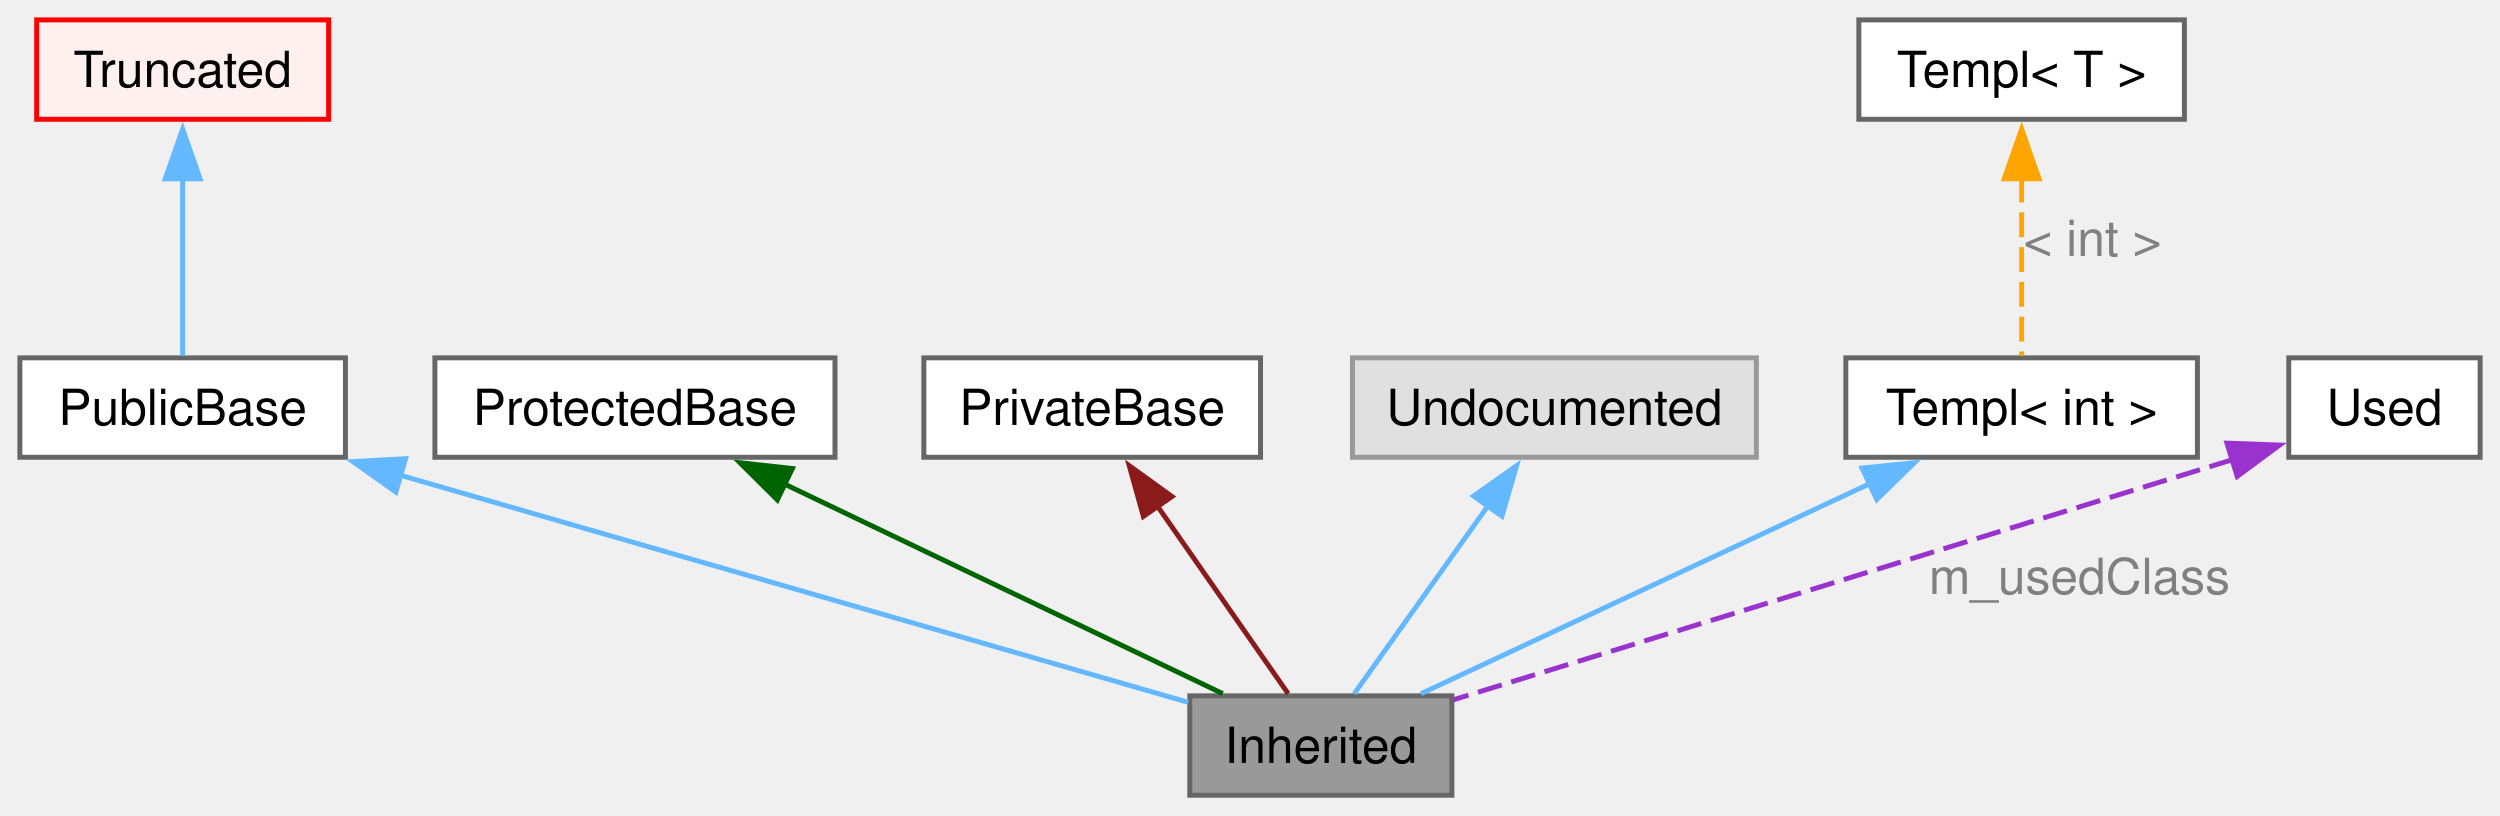
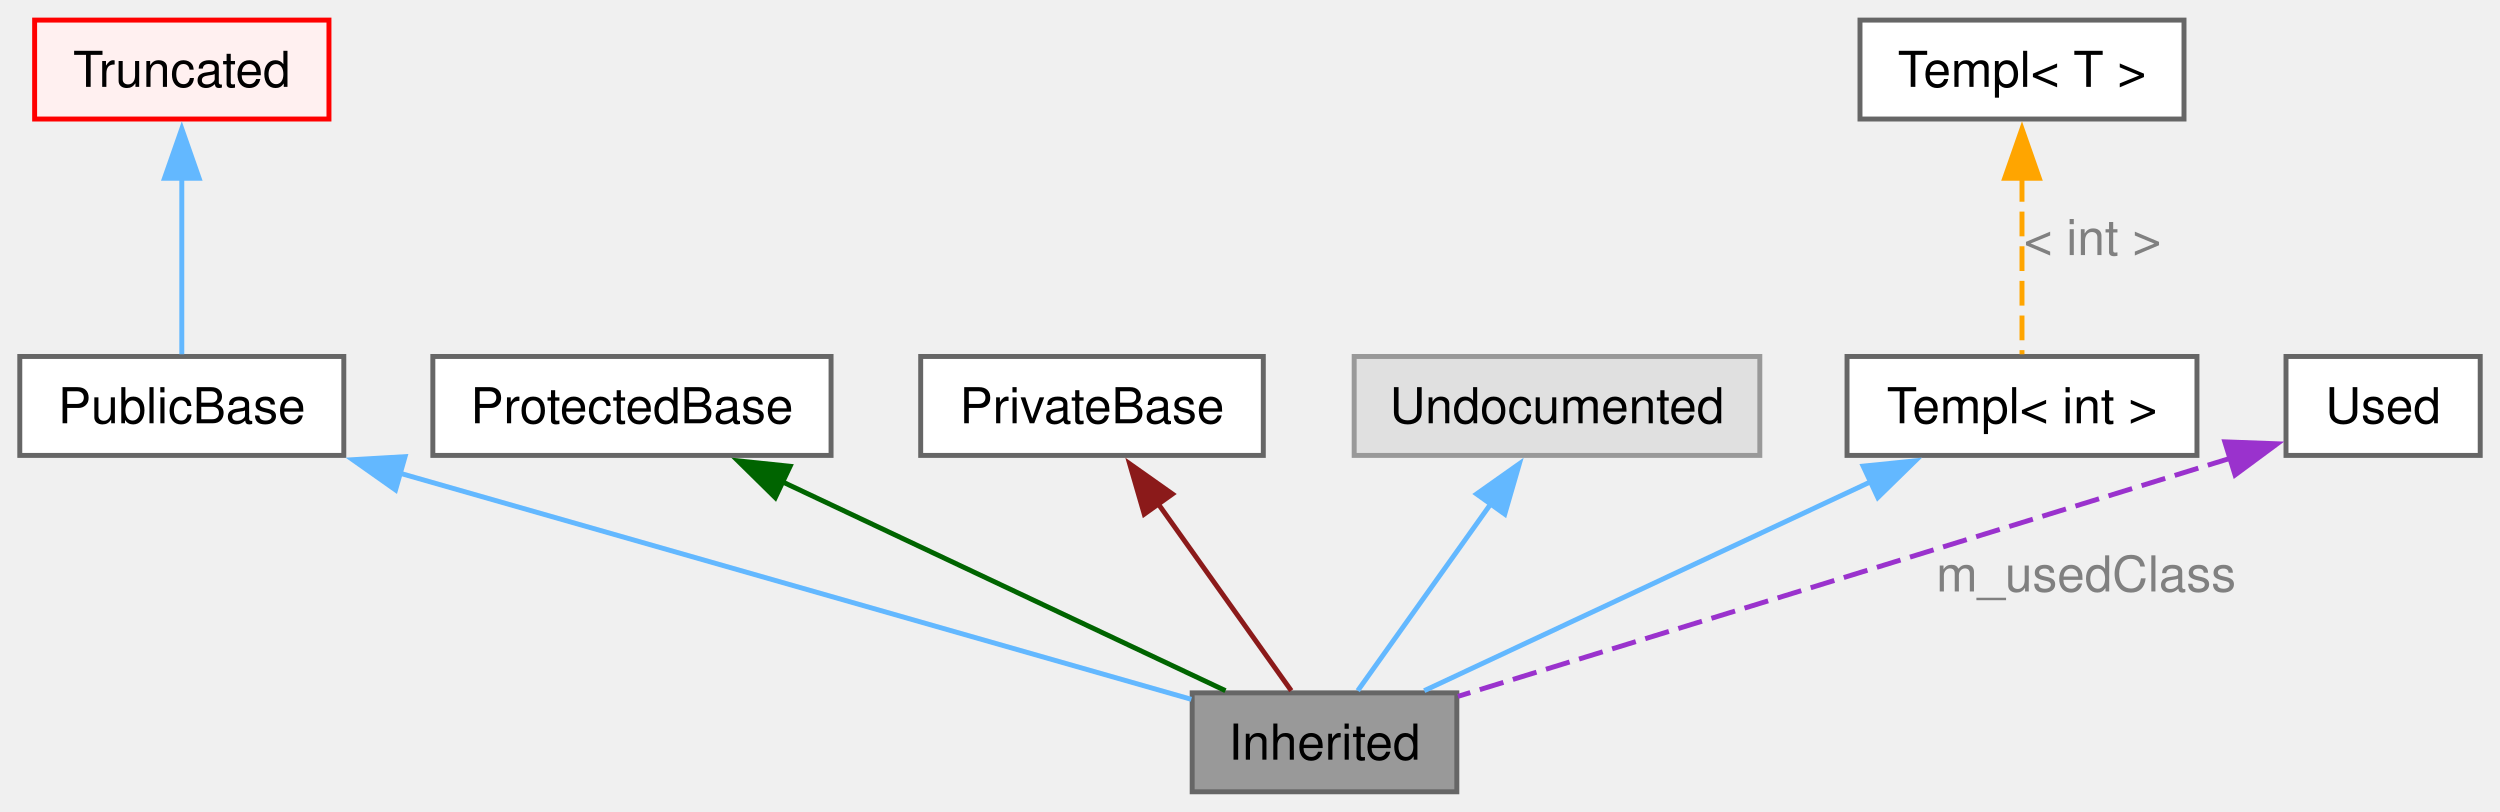
- <svg xmlns="http://www.w3.org/2000/svg" xmlns:xlink="http://www.w3.org/1999/xlink" width="503pt" height="164pt" viewBox="0.00 0.00 503.00 164.00">
+ <svg xmlns="http://www.w3.org/2000/svg" xmlns:xlink="http://www.w3.org/1999/xlink" width="505pt" height="164pt" viewBox="0.00 0.00 505.38 164.00">
  <g id="graph0" class="graph" transform="scale(1 1) rotate(0) translate(4 160)">
    <g id="Node000009" class="node">
      <g id="a_Node000009">
        <a xlink:title=" ">
-           <polygon fill="#999999" stroke="#666666" points="288.12,-20 235.38,-20 235.38,0 288.12,0 288.12,-20" />
-           <text text-anchor="middle" x="261.75" y="-6.5" font-family="Helvetica,sans-Serif" font-size="10.00">Inherited</text>
+           <polygon fill="#999999" stroke="#666666" points="290.5,-20 237,-20 237,0 290.5,0 290.5,-20" />
+           <text text-anchor="middle" x="263.75" y="-6.5" font-family="Helvetica,sans-Serif" font-size="10.00">Inherited</text>
        </a>
      </g>
    </g>
    <g id="Node000010" class="node">
      <g id="a_Node000010">
        <a xlink:title=" ">
          <polygon fill="white" stroke="#666666" points="65.5,-88 0,-88 0,-68 65.5,-68 65.5,-88" />
          <text text-anchor="middle" x="32.75" y="-74.5" font-family="Helvetica,sans-Serif" font-size="10.00">PublicBase</text>
        </a>
      </g>
    </g>
    <g id="edge1" class="edge">
      <g id="a_edge1">
        <a xlink:title=" ">
-           <path fill="none" stroke="#63b8ff" d="M76.58,-64.37C123.42,-50.87 196.16,-29.9 235.07,-18.69" />
-           <polygon fill="#63b8ff" stroke="#63b8ff" points="75.65,-60.99 67.01,-67.12 77.59,-67.72 75.65,-60.99" />
+           <path fill="none" stroke="#63b8ff" d="M76.67,-64.45C123.9,-50.96 197.51,-29.93 236.83,-18.69" />
+           <polygon fill="#63b8ff" stroke="#63b8ff" points="75.96,-61.02 67.3,-67.13 77.88,-67.75 75.96,-61.02" />
        </a>
      </g>
    </g>
    <g id="Node000011" class="node">
      <g id="a_Node000011">
        <a xlink:title=" ">
-           <polygon fill="#fff0f0" stroke="red" points="62.12,-156 3.38,-156 3.38,-136 62.12,-136 62.12,-156" />
+           <polygon fill="#fff0f0" stroke="red" points="62.5,-156 3,-156 3,-136 62.5,-136 62.5,-156" />
          <text text-anchor="middle" x="32.75" y="-142.5" font-family="Helvetica,sans-Serif" font-size="10.00">Truncated</text>
        </a>
      </g>
    </g>
    <g id="edge2" class="edge">
      <g id="a_edge2">
        <a xlink:title=" ">
          <path fill="none" stroke="#63b8ff" d="M32.75,-124.28C32.75,-112.27 32.75,-97.74 32.75,-88.44" />
          <polygon fill="#63b8ff" stroke="#63b8ff" points="29.25,-124.03 32.75,-134.03 36.25,-124.03 29.25,-124.03" />
        </a>
      </g>
    </g>
    <g id="node4" class="node">
      <g id="a_node4">
        <a xlink:title=" ">
          <polygon fill="white" stroke="#666666" points="164,-88 83.5,-88 83.5,-68 164,-68 164,-88" />
          <text text-anchor="middle" x="123.75" y="-74.5" font-family="Helvetica,sans-Serif" font-size="10.00">ProtectedBase</text>
        </a>
      </g>
    </g>
    <g id="edge3" class="edge">
      <g id="a_edge3">
        <a xlink:title=" ">
-           <path fill="none" stroke="darkgreen" d="M153.85,-62.6C180.62,-49.8 218.97,-31.46 242.01,-20.44" />
-           <polygon fill="darkgreen" stroke="darkgreen" points="152.4,-59.42 144.89,-66.89 155.42,-65.73 152.4,-59.42" />
+           <path fill="none" stroke="darkgreen" d="M153.93,-62.77C181.09,-49.97 220.25,-31.51 243.73,-20.44" />
+           <polygon fill="darkgreen" stroke="darkgreen" points="152.73,-59.47 145.18,-66.9 155.72,-65.8 152.73,-59.47" />
        </a>
      </g>
    </g>
    <g id="node5" class="node">
      <g id="a_node5">
        <a xlink:title=" ">
-           <polygon fill="white" stroke="#666666" points="249.62,-88 181.88,-88 181.88,-68 249.62,-68 249.62,-88" />
-           <text text-anchor="middle" x="215.75" y="-74.5" font-family="Helvetica,sans-Serif" font-size="10.00">PrivateBase</text>
+           <polygon fill="white" stroke="#666666" points="251.38,-88 182.12,-88 182.12,-68 251.38,-68 251.38,-88" />
+           <text text-anchor="middle" x="216.75" y="-74.5" font-family="Helvetica,sans-Serif" font-size="10.00">PrivateBase</text>
        </a>
      </g>
    </g>
    <g id="edge4" class="edge">
      <g id="a_edge4">
        <a xlink:title=" ">
-           <path fill="none" stroke="#8b1a1a" d="M228.89,-58.15C237.48,-45.82 248.34,-30.23 255.17,-20.44" />
-           <polygon fill="#8b1a1a" stroke="#8b1a1a" points="226.05,-56.1 223.21,-66.3 231.8,-60.1 226.05,-56.1" />
+           <path fill="none" stroke="#8b1a1a" d="M229.91,-58.52C238.73,-46.13 249.98,-30.33 257.03,-20.44" />
+           <polygon fill="#8b1a1a" stroke="#8b1a1a" points="227.31,-56.13 224.36,-66.31 233.01,-60.2 227.31,-56.13" />
        </a>
      </g>
    </g>
    <g id="Node000015" class="node">
      <g id="a_Node000015">
        <a xlink:title=" ">
-           <polygon fill="#e0e0e0" stroke="#999999" points="349.38,-88 268.12,-88 268.12,-68 349.38,-68 349.38,-88" />
-           <text text-anchor="middle" x="308.75" y="-74.5" font-family="Helvetica,sans-Serif" font-size="10.00">Undocumented</text>
+           <polygon fill="#e0e0e0" stroke="#999999" points="351.75,-88 269.75,-88 269.75,-68 351.75,-68 351.75,-88" />
+           <text text-anchor="middle" x="310.75" y="-74.5" font-family="Helvetica,sans-Serif" font-size="10.00">Undocumented</text>
        </a>
      </g>
    </g>
    <g id="edge5" class="edge">
      <g id="a_edge5">
        <a xlink:title=" ">
-           <path fill="none" stroke="#63b8ff" d="M295.59,-58.52C286.77,-46.13 275.52,-30.33 268.47,-20.44" />
-           <polygon fill="#63b8ff" stroke="#63b8ff" points="292.49,-60.2 301.14,-66.31 298.19,-56.13 292.49,-60.2" />
+           <path fill="none" stroke="#63b8ff" d="M297.59,-58.52C288.77,-46.13 277.52,-30.33 270.47,-20.44" />
+           <polygon fill="#63b8ff" stroke="#63b8ff" points="294.49,-60.2 303.14,-66.31 300.19,-56.13 294.49,-60.2" />
        </a>
      </g>
    </g>
    <g id="node7" class="node">
      <g id="a_node7">
        <a xlink:title=" ">
-           <polygon fill="white" stroke="#666666" points="438.12,-88 367.38,-88 367.38,-68 438.12,-68 438.12,-88" />
-           <text text-anchor="middle" x="402.75" y="-74.5" font-family="Helvetica,sans-Serif" font-size="10.00">Templ&lt; int &gt;</text>
+           <polygon fill="white" stroke="#666666" points="440.12,-88 369.38,-88 369.38,-68 440.12,-68 440.12,-88" />
+           <text text-anchor="middle" x="404.75" y="-74.5" font-family="Helvetica,sans-Serif" font-size="10.00">Templ&lt; int &gt;</text>
        </a>
      </g>
    </g>
    <g id="edge6" class="edge">
      <g id="a_edge6">
        <a xlink:title=" ">
-           <path fill="none" stroke="#63b8ff" d="M372.36,-62.77C345,-49.97 305.56,-31.51 281.91,-20.44" />
-           <polygon fill="#63b8ff" stroke="#63b8ff" points="370.64,-65.83 381.18,-66.9 373.6,-59.49 370.64,-65.83" />
+           <path fill="none" stroke="#63b8ff" d="M374.36,-62.77C347,-49.97 307.56,-31.51 283.91,-20.44" />
+           <polygon fill="#63b8ff" stroke="#63b8ff" points="372.64,-65.83 383.18,-66.9 375.6,-59.49 372.64,-65.83" />
        </a>
      </g>
    </g>
    <g id="node8" class="node">
      <g id="a_node8">
        <a xlink:title=" ">
-           <polygon fill="white" stroke="#666666" points="435.5,-156 370,-156 370,-136 435.5,-136 435.5,-156" />
-           <text text-anchor="middle" x="402.75" y="-142.5" font-family="Helvetica,sans-Serif" font-size="10.00">Templ&lt; T &gt;</text>
+           <polygon fill="white" stroke="#666666" points="437.5,-156 372,-156 372,-136 437.5,-136 437.5,-156" />
+           <text text-anchor="middle" x="404.75" y="-142.5" font-family="Helvetica,sans-Serif" font-size="10.00">Templ&lt; T &gt;</text>
        </a>
      </g>
    </g>
    <g id="edge7" class="edge">
      <g id="a_edge7">
        <a xlink:title=" ">
-           <path fill="none" stroke="orange" stroke-dasharray="5,2" d="M402.75,-124.28C402.75,-112.27 402.75,-97.74 402.75,-88.44" />
-           <polygon fill="orange" stroke="orange" points="399.25,-124.03 402.75,-134.03 406.25,-124.03 399.25,-124.03" />
+           <path fill="none" stroke="orange" stroke-dasharray="5,2" d="M404.75,-124.28C404.75,-112.27 404.75,-97.74 404.75,-88.44" />
+           <polygon fill="orange" stroke="orange" points="401.25,-124.03 404.75,-134.03 408.25,-124.03 401.25,-124.03" />
        </a>
      </g>
-       <text text-anchor="middle" x="417" y="-108.5" font-family="Helvetica,sans-Serif" font-size="10.00" fill="grey">&lt; int &gt;</text>
+       <text text-anchor="middle" x="419" y="-108.5" font-family="Helvetica,sans-Serif" font-size="10.00" fill="grey">&lt; int &gt;</text>
    </g>
    <g id="node9" class="node">
      <g id="a_node9">
        <a xlink:title=" ">
-           <polygon fill="white" stroke="#666666" points="495,-88 456.5,-88 456.5,-68 495,-68 495,-88" />
-           <text text-anchor="middle" x="475.75" y="-74.5" font-family="Helvetica,sans-Serif" font-size="10.00">Used</text>
+           <polygon fill="white" stroke="#666666" points="497.38,-88 458.12,-88 458.12,-68 497.38,-68 497.38,-88" />
+           <text text-anchor="middle" x="477.75" y="-74.5" font-family="Helvetica,sans-Serif" font-size="10.00">Used</text>
        </a>
      </g>
    </g>
    <g id="edge8" class="edge">
      <g id="a_edge8">
        <a xlink:title=" ">
-           <path fill="none" stroke="#9a32cd" stroke-dasharray="5,2" d="M445.32,-67.56C383.27,-48.38 322.4,-29.65 288.41,-19.2" />
-           <polygon fill="#9a32cd" stroke="#9a32cd" points="444.06,-70.84 454.65,-70.45 446.13,-64.15 444.06,-70.84" />
+           <path fill="none" stroke="#9a32cd" stroke-dasharray="5,2" d="M447.08,-67.49C385.45,-48.44 324.77,-29.76 290.72,-19.29" />
+           <polygon fill="#9a32cd" stroke="#9a32cd" points="445.75,-70.74 456.34,-70.35 447.82,-64.05 445.75,-70.74" />
        </a>
      </g>
-       <text text-anchor="middle" x="414.38" y="-40.5" font-family="Helvetica,sans-Serif" font-size="10.00" fill="grey">m_usedClass</text>
+       <text text-anchor="middle" x="417.71" y="-40.5" font-family="Helvetica,sans-Serif" font-size="10.00" fill="grey">m_usedClass</text>
    </g>
  </g>
</svg>
